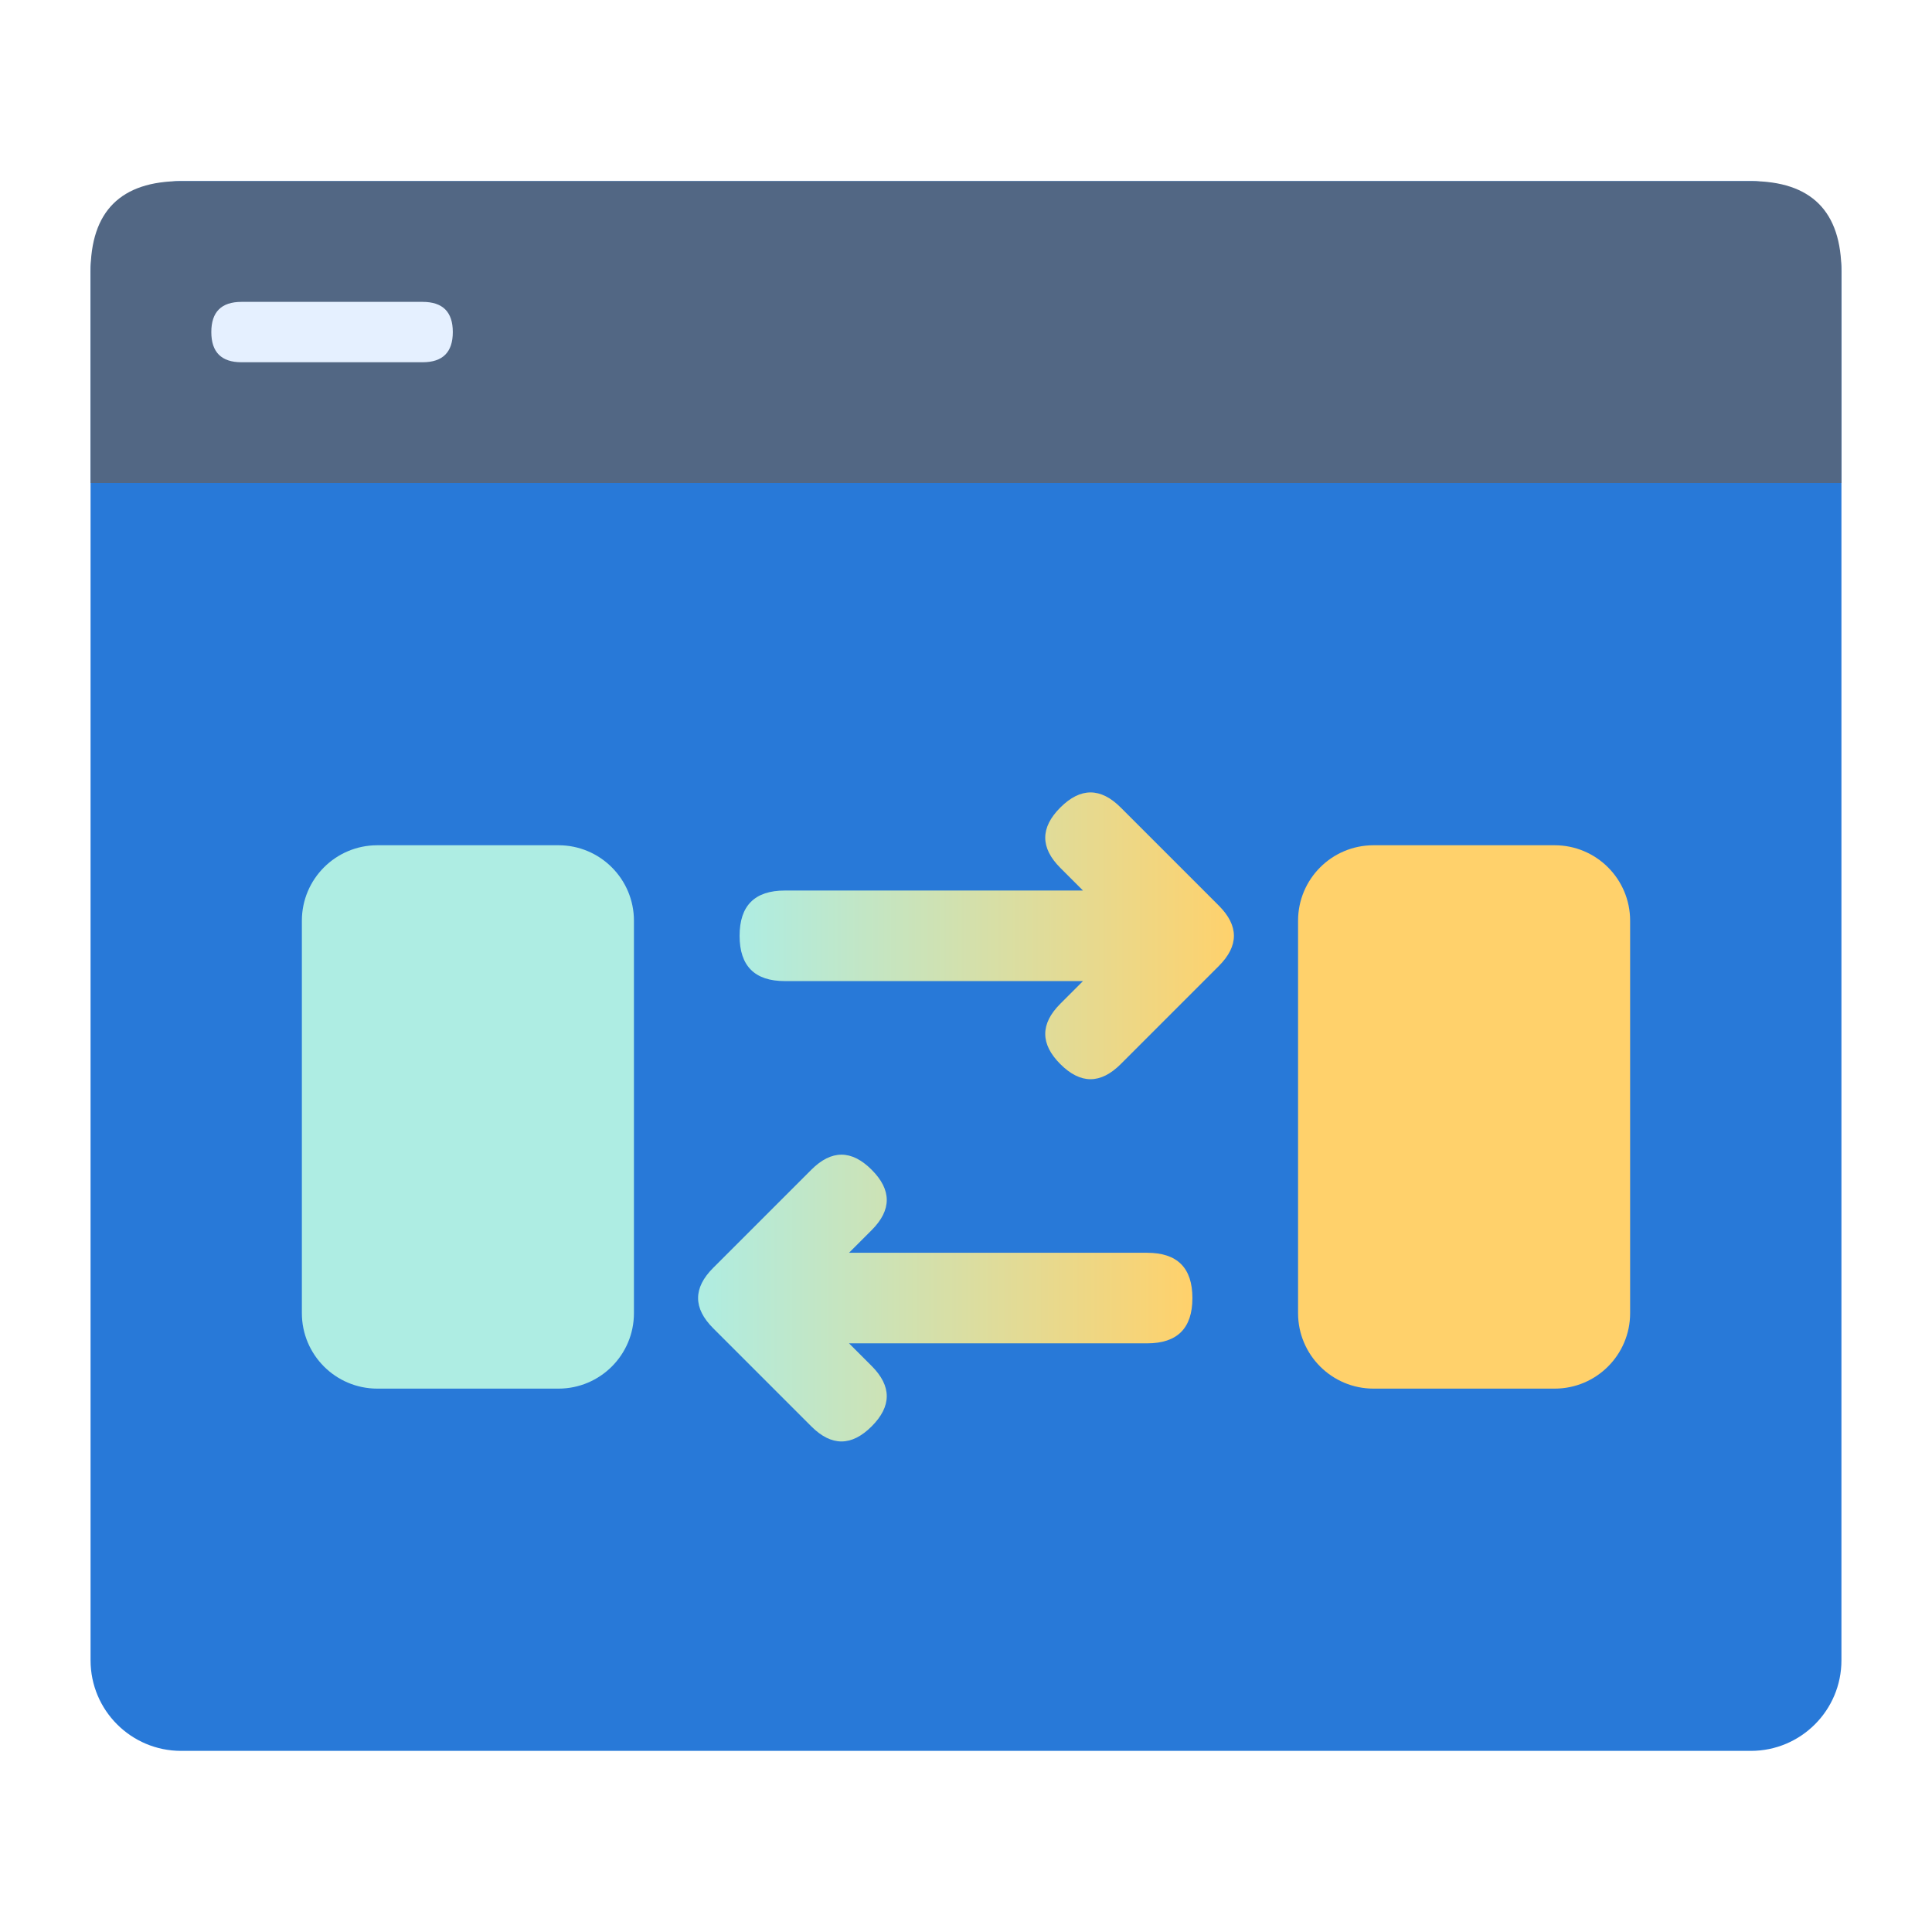
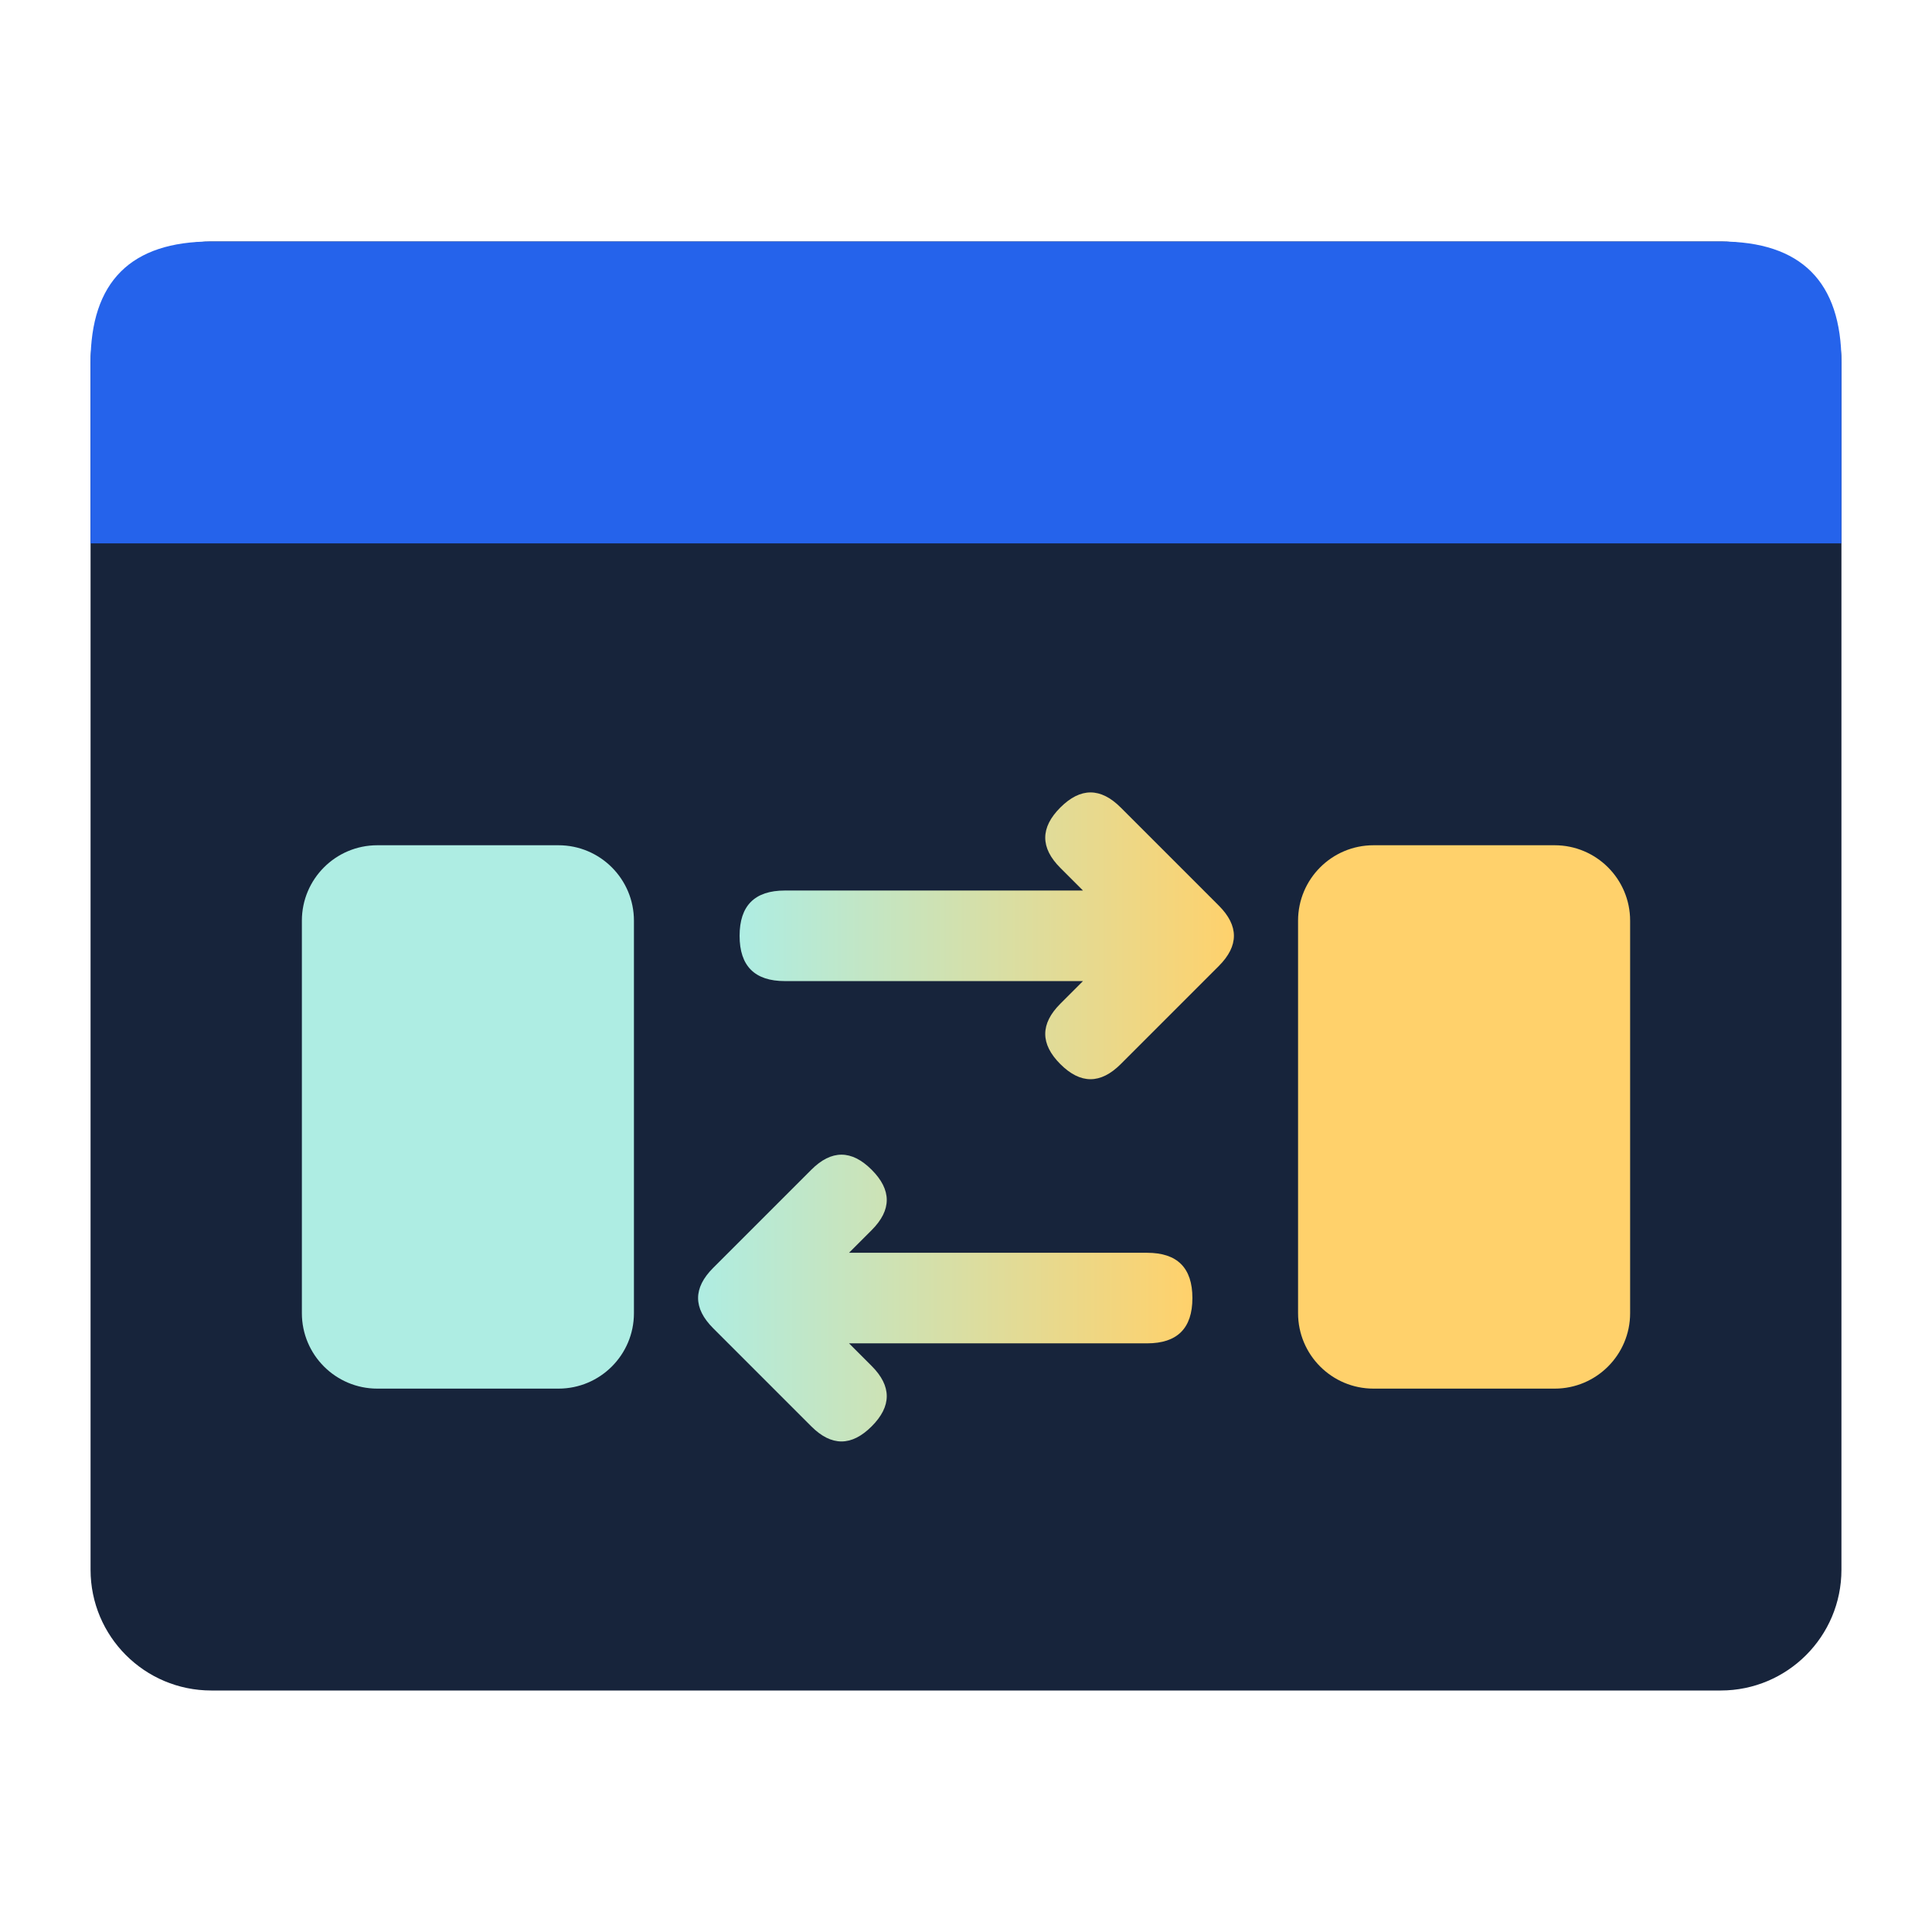
<svg xmlns="http://www.w3.org/2000/svg" width="512" height="512" viewBox="0 0 512 512">
  <defs>
    <linearGradient id="send" x1="196" y1="248" x2="328" y2="248" gradientUnits="userSpaceOnUse">
      <stop offset="0" stop-color="#AEEDE3" />
      <stop offset="1" stop-color="#FFD16B" />
    </linearGradient>
    <linearGradient id="reply" x1="196" y1="248" x2="328" y2="248" gradientUnits="userSpaceOnUse">
      <stop offset="0" stop-color="#FFD16B" />
      <stop offset="1" stop-color="#AEEDE3" />
    </linearGradient>
  </defs>
-   <rect x="24" y="48" width="464" height="416" rx="24" fill="#2879D8" />
-   <path d="M48 48H464Q488 48 488 72V128H24V72Q24 48 48 48Z" fill="#526784" />
-   <path d="M64 80H112Q120 80 120 88Q120 96 112 96H64Q56 96 56 88Q56 80 64 80Z" fill="#E5F0FF" />
+   <rect x="24" y="64" width="464" height="384" rx="32" fill="#17243B" />
+   <path d="M56 64H456Q488 64 488 96V144H24V96Q24 64 56 64Z" fill="#2563EB" />
  <rect x="80" y="224" width="88" height="144" rx="20" fill="#AEEDE3" />
  <rect x="344" y="224" width="88" height="144" rx="20" fill="#FFD16B" />
  <path d="M208 236H287L281 230Q273 222 281 214Q289 206 297 214L323 240Q331 248 323 256L297 282Q289 290 281 282Q273 274 281 266L287 260H208Q196 260 196 248Q196 236 208 236Z" fill="url(#send)" />
  <path d="M208 236H287L281 230Q273 222 281 214Q289 206 297 214L323 240Q331 248 323 256L297 282Q289 290 281 282Q273 274 281 266L287 260H208Q196 260 196 248Q196 236 208 236Z" transform="translate(512 592) scale(-1 -1)" fill="url(#reply)" />
</svg>
